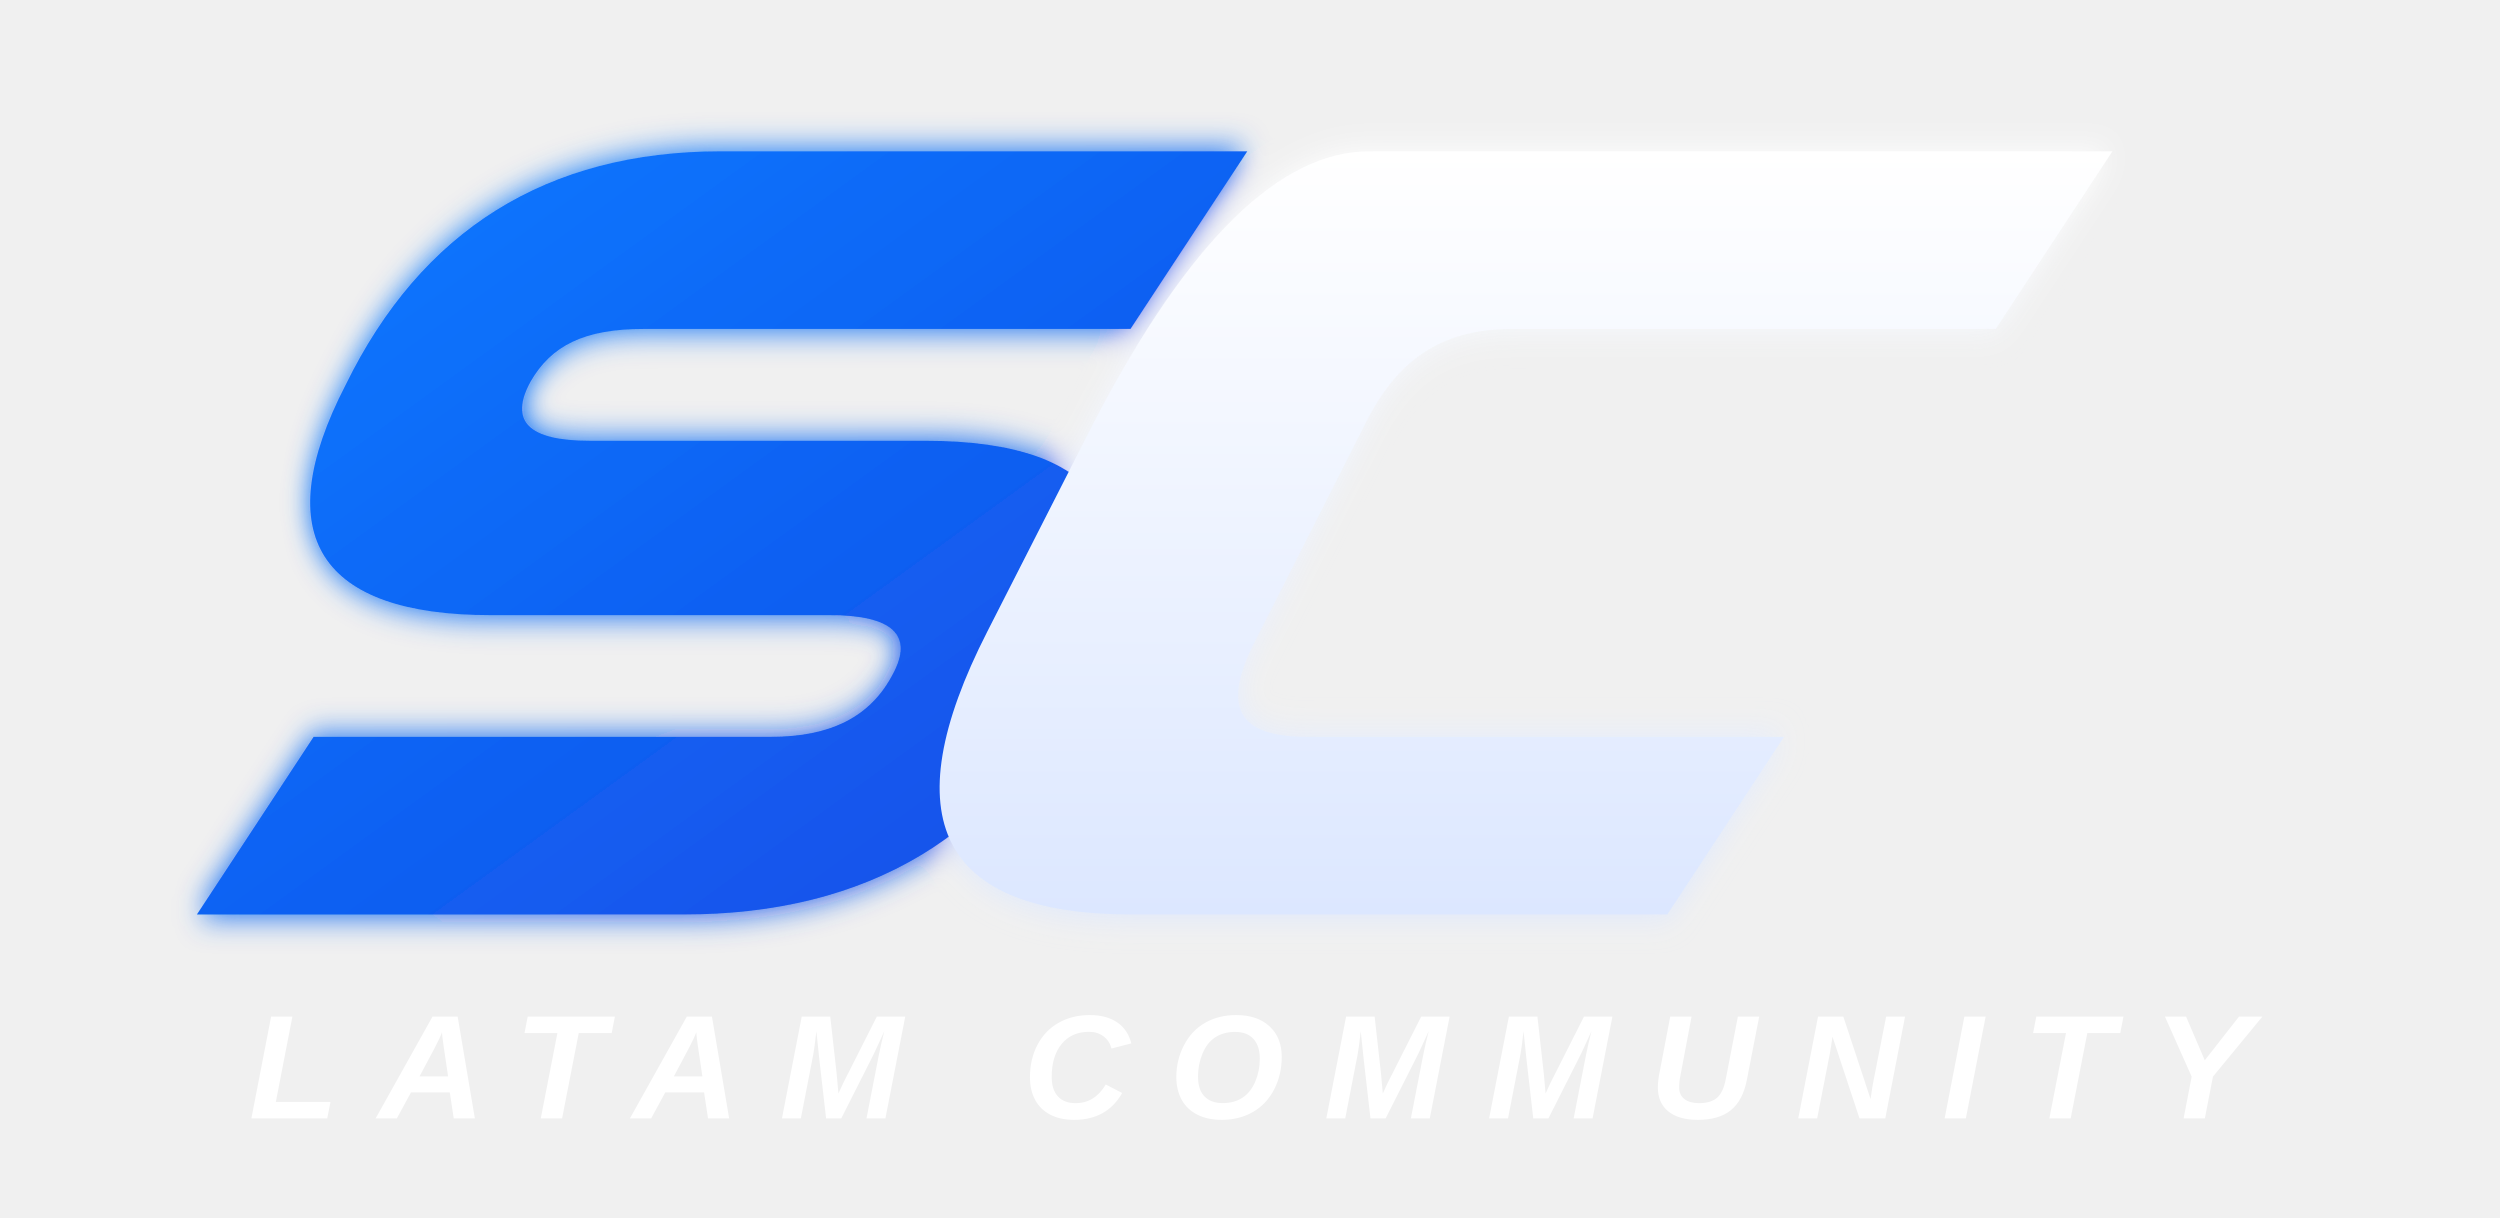
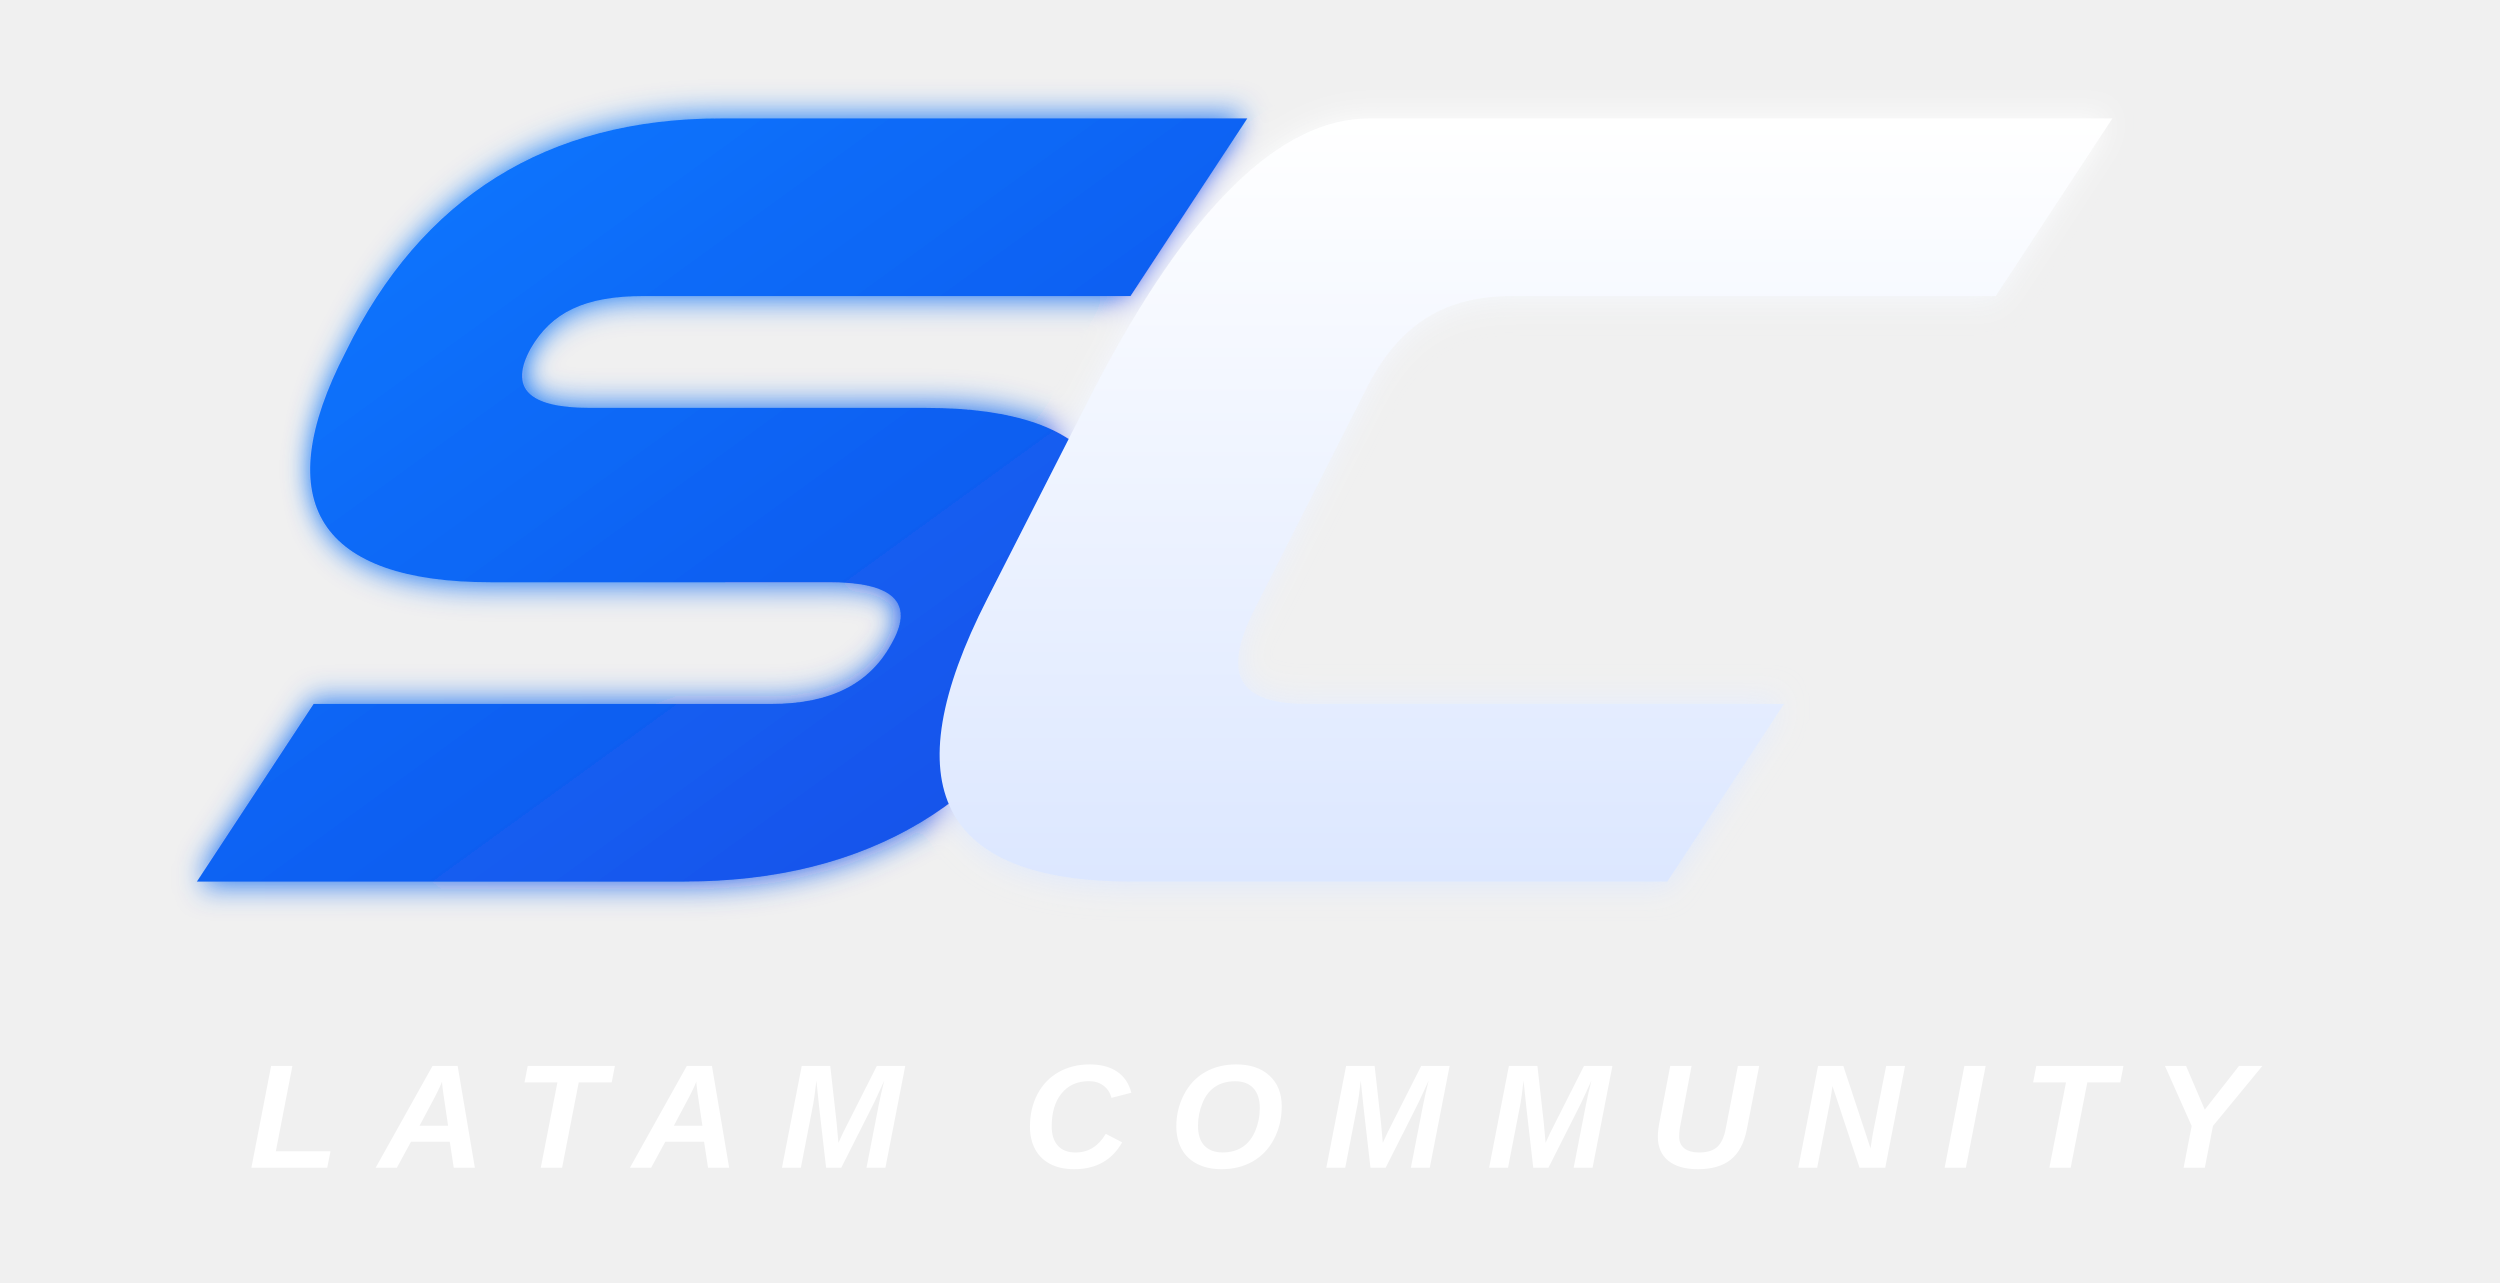
- <svg xmlns="http://www.w3.org/2000/svg" viewBox="0 0 760 370" role="img" aria-label="SC LATAM COMMUNITY">
+ <svg xmlns="http://www.w3.org/2000/svg" viewBox="0 0 760 390" role="img" aria-label="SC LATAM COMMUNITY">
  <defs>
    <linearGradient id="blue" x1="0" y1="0" x2="1" y2="1">
      <stop stop-color="#0878ff" />
      <stop offset="1" stop-color="#174ee8" />
    </linearGradient>
    <linearGradient id="white" x1="0" y1="0" x2="0" y2="1">
      <stop stop-color="#fff" />
      <stop offset="1" stop-color="#dce7ff" />
    </linearGradient>
    <filter id="glow" x="-20%" y="-20%" width="140%" height="140%">
      <feGaussianBlur stdDeviation="5" result="b" />
      <feMerge>
        <feMergeNode in="b" />
        <feMergeNode in="SourceGraphic" />
      </feMerge>
    </filter>
  </defs>
-   <g transform="translate(113 28) skewX(-12)" filter="url(#glow)">
+   <g transform="translate(113 18) skewX(-12)" filter="url(#glow)">
    <path fill="url(#blue)" d="M20 18h250l-24 54H98c-18 0-27 5-31 16-4 12 3 18 22 18h102c54 0 76 25 62 72-14 48-49 72-105 72H0l24-54h139c18 0 29-6 33-19 4-12-4-18-23-18H70c-52 0-73-24-59-70C24 42 57 18 110 18z" />
    <path fill="url(#white)" d="M307 18h226l-24 54H362c-20 0-32 8-38 27l-20 68c-6 20 1 29 22 29h145l-24 54H284c-58 0-79-29-62-86l19-64c17-55 39-82 66-82z" />
  </g>
  <g fill="#fff" font-family="Arial Black,Arial,sans-serif" font-weight="900" font-style="italic" text-anchor="middle">
-     <text x="380" y="340" font-size="45" letter-spacing="12">LATAM COMMUNITY</text>
+     <text x="380" y="355" font-size="45" letter-spacing="12">LATAM COMMUNITY</text>
  </g>
</svg>
